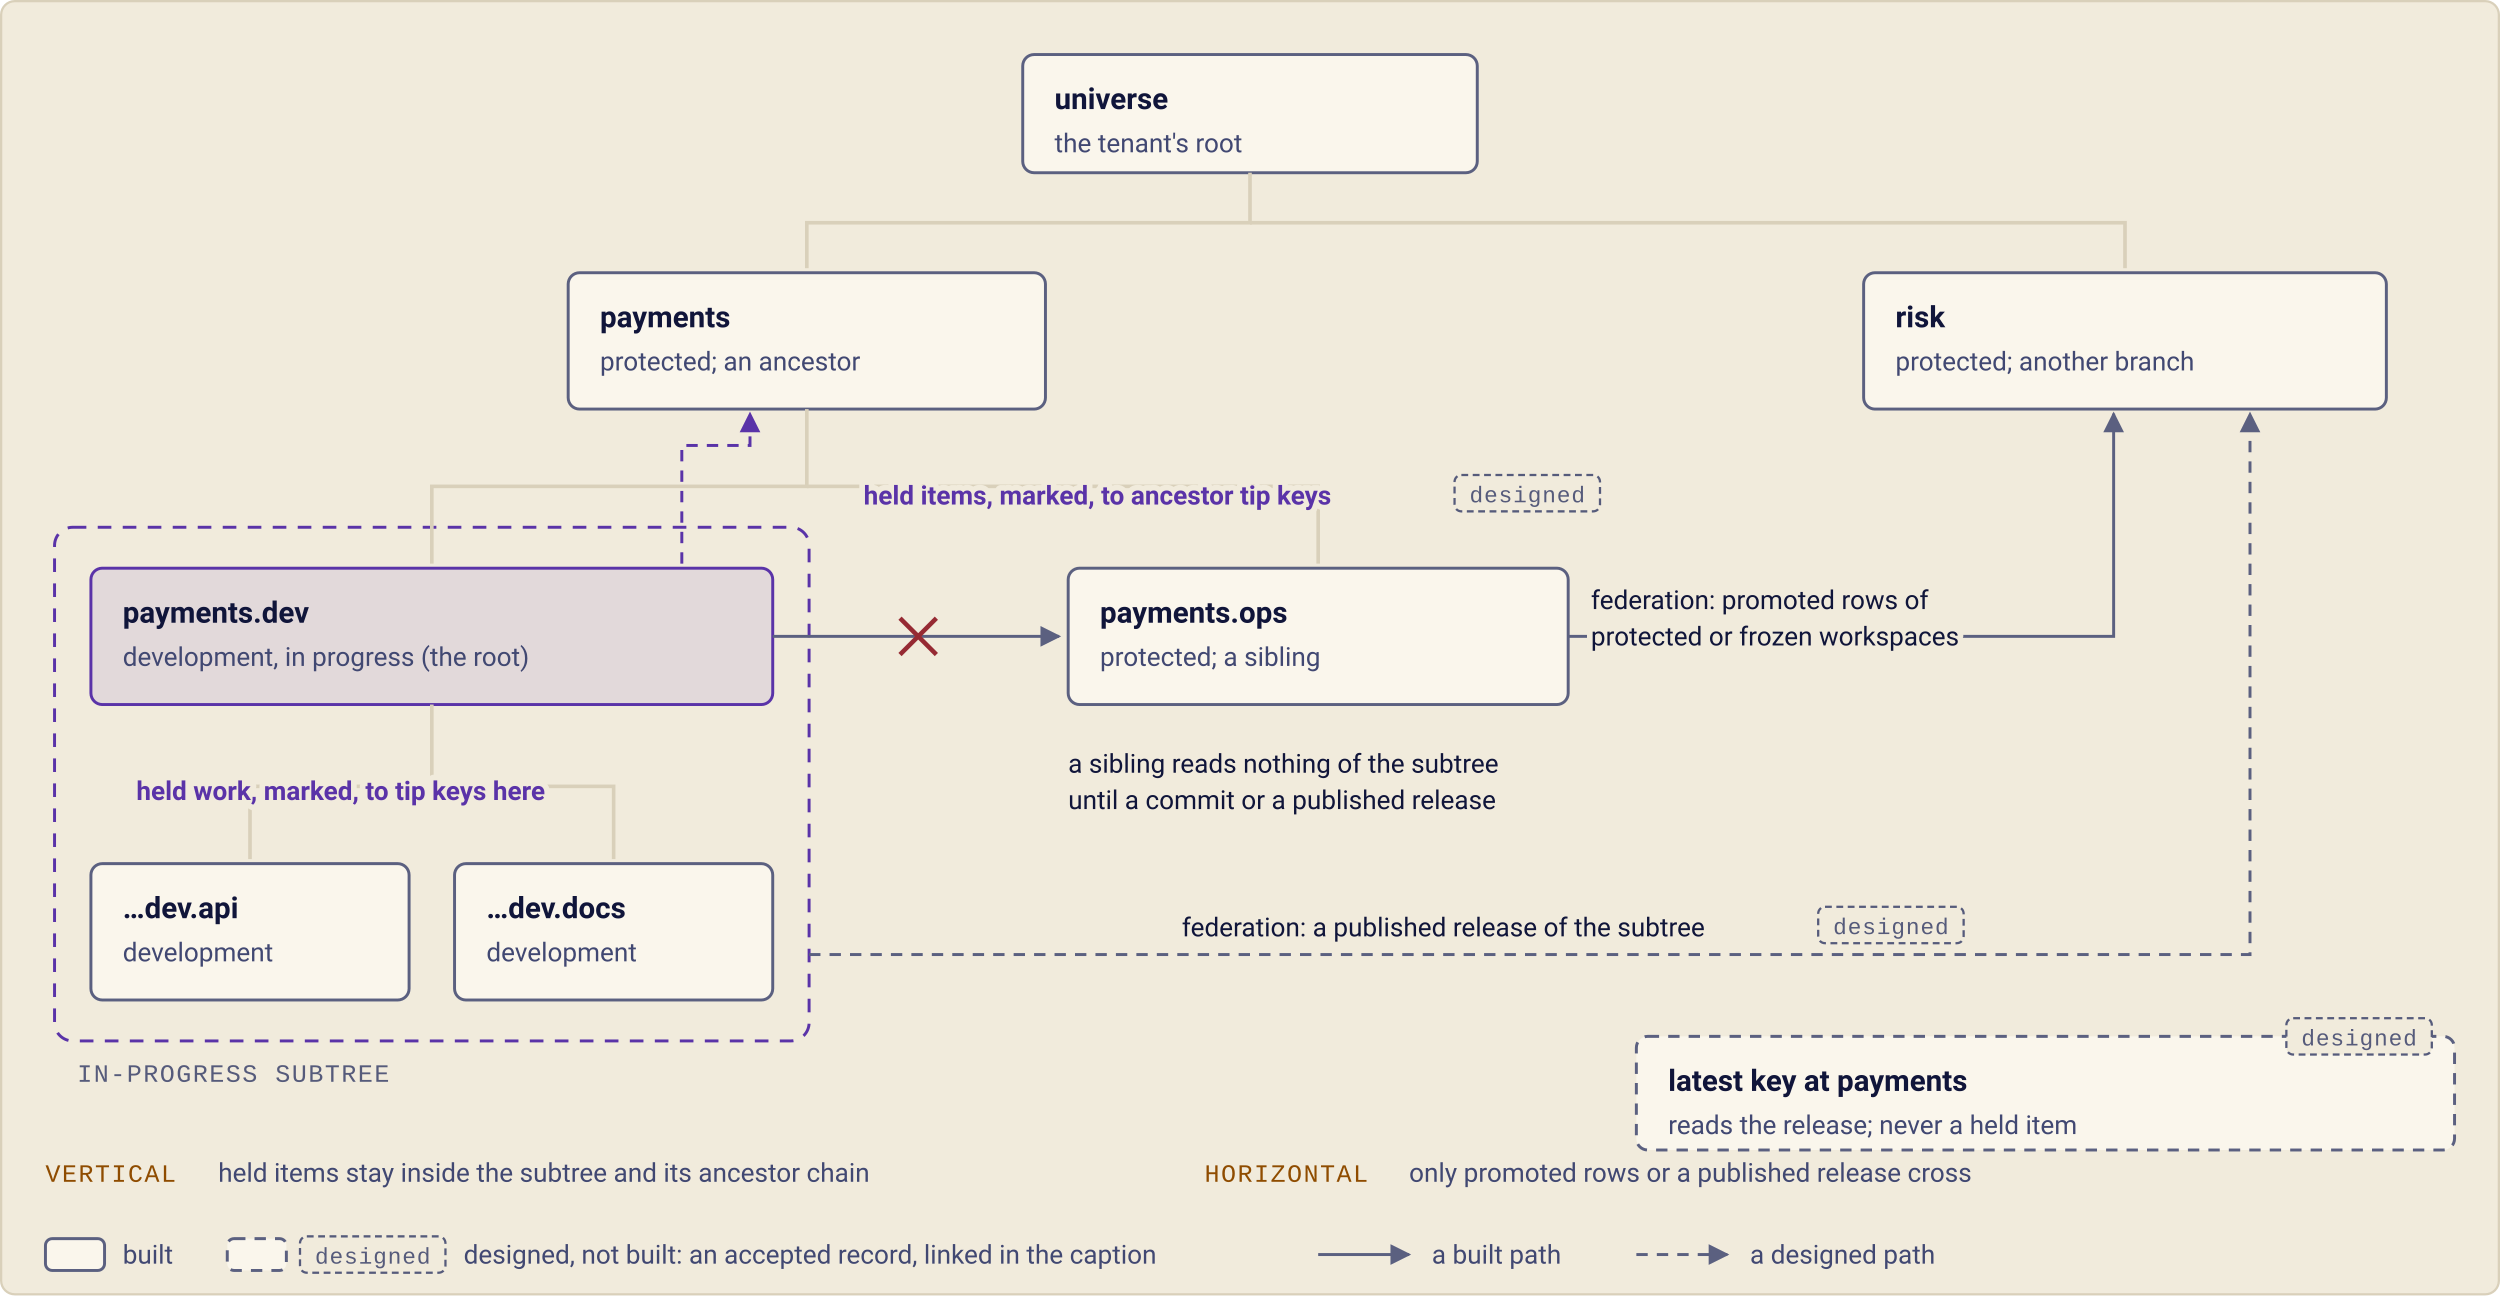
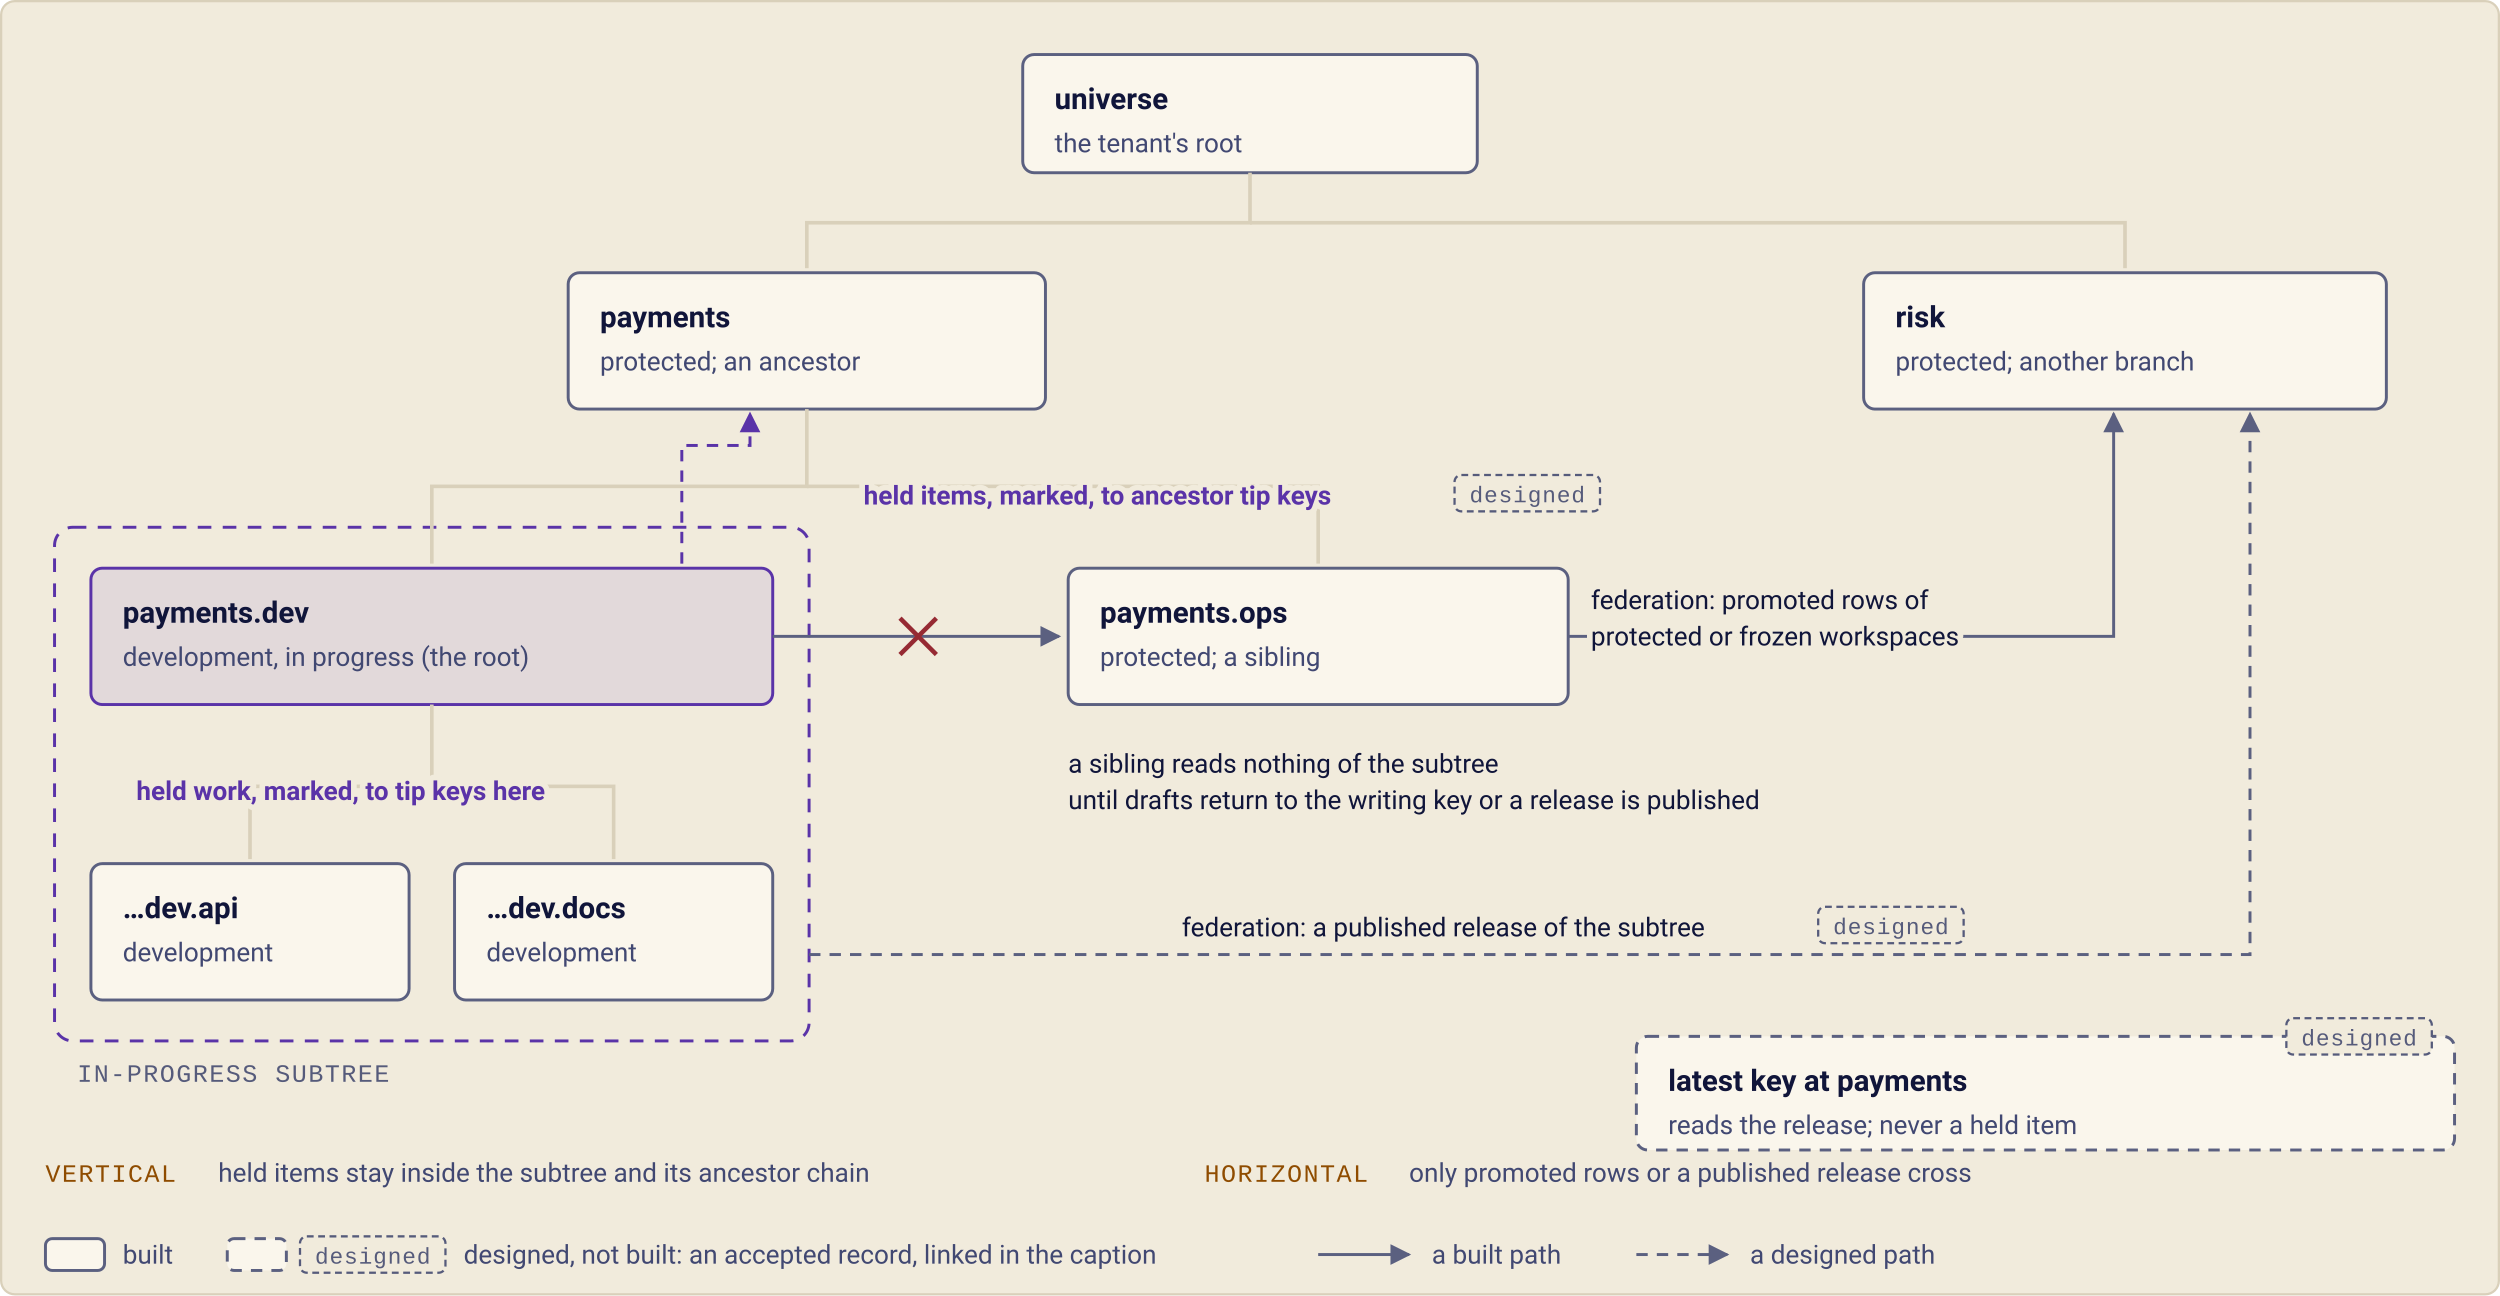
<svg xmlns="http://www.w3.org/2000/svg" width="1100" height="570" viewBox="0 0 1100 570" role="img" aria-labelledby="title desc">
  <style>
.plate{fill:#f1ebdc;stroke:#d9d0ba}
text{font-family:system-ui,-apple-system,"Segoe UI",Roboto,"Helvetica Neue",Arial,sans-serif}
.box{fill:#faf6ec;stroke:#5b6080;stroke-width:1.3}
.box.soft{fill:#e8e1cf}
.box.acc{fill:#8f4c001a;stroke:#8f4c00}
.box.ip{fill:#6a3fc41a;stroke:#5a33a8}
.box.plan{stroke-dasharray:5 4}
.zone{fill:none;stroke:#8f4c00;stroke-width:1.3;stroke-dasharray:6 5}
.zone.ip{stroke:#5a33a8}
.lane{fill:none;stroke:#d9d0ba;stroke-width:1}
.tree{fill:none;stroke:#d9d0ba;stroke-width:1.6}
.t{fill:#10153a;font-size:13px;font-weight:700}
.s{fill:#414872;font-size:11.5px}
.lanet{fill:#565b7b;font-size:11px;font-family:ui-monospace,SFMono-Regular,Menlo,Consolas,"Liberation Mono",monospace;letter-spacing:.06em}
.lanet.hi{fill:#8f4c00}
.e{fill:none;stroke:#5b6080;stroke-width:1.3}
.e.acc{stroke:#8f4c00}
.e.ip{stroke:#5a33a8}
.e.dash{stroke-dasharray:5 4}
.ah{fill:#5b6080}
.aha{fill:#8f4c00}
.ahi{fill:#5a33a8}
.el{fill:#10153a;font-size:11.5px;paint-order:stroke;stroke:#f1ebdc;stroke-width:5px;stroke-linejoin:round}
.acct{fill:#8f4c00;font-size:11.5px;font-weight:700;paint-order:stroke;stroke:#f1ebdc;stroke-width:5px;stroke-linejoin:round}
.ipt{fill:#5a33a8;font-size:11.5px;font-weight:700;paint-order:stroke;stroke:#f1ebdc;stroke-width:5px;stroke-linejoin:round}
.tag{fill:#f1ebdc;stroke:#565b7b;stroke-dasharray:3 2}
.tagt{fill:#565b7b;font-size:10px;font-family:ui-monospace,SFMono-Regular,Menlo,Consolas,"Liberation Mono",monospace;letter-spacing:.04em}
.reg{fill:#faf6ec;stroke:#5b6080;stroke-width:1.2}
.reg.outer{fill:#e8e1cf}
.reg.ip{fill:#6a3fc41a;stroke:#5a33a8;stroke-width:1.6}
.reg.plan{stroke-dasharray:5 4}
.reach{fill:none;stroke:#8f4c00;stroke-width:3}
.reach.b{stroke:#2f6690}
.reach.plan{stroke-dasharray:9 5}
.gh{fill:#f1ebdc;stroke:#10153a;stroke-width:1.6}
.gs{fill:#10153a;stroke:#10153a;stroke-width:1.6}
.gd{fill:#f1ebdc;stroke:#10153a;stroke-width:2.2;stroke-dasharray:4.5 2.4}
.gx{fill:none;stroke:#565b7b;stroke-width:1.4;stroke-dasharray:2 2}
.it{fill:#10153a;font-size:11.5px}
.it.dim{fill:#565b7b}
.icet{fill:#2f6690;font-size:11.5px;font-weight:700;paint-order:stroke;stroke:#f1ebdc;stroke-width:5px;stroke-linejoin:round}
.no{fill:none;stroke:#962a33;stroke-width:2}
</style>
  <defs>
    <marker id="a" viewBox="0 0 10 10" refX="9" refY="5" markerWidth="7" markerHeight="7" orient="auto-start-reverse">
      <path class="ah" d="M0 0 L10 5 L0 10 z" />
    </marker>
    <marker id="aa" viewBox="0 0 10 10" refX="9" refY="5" markerWidth="7" markerHeight="7" orient="auto-start-reverse">
      <path class="aha" d="M0 0 L10 5 L0 10 z" />
    </marker>
    <marker id="ai" viewBox="0 0 10 10" refX="9" refY="5" markerWidth="7" markerHeight="7" orient="auto-start-reverse">
      <path class="ahi" d="M0 0 L10 5 L0 10 z" />
    </marker>
  </defs>
  <rect class="plate" x="0.5" y="0.5" width="1099" height="569" rx="6" />
  <rect class="box" x="450" y="24" width="200" height="52" rx="5" />
  <text class="t" x="464" y="48">universe</text>
  <text class="s" x="464" y="67">the tenant's root</text>
  <rect class="box" x="250" y="120" width="210" height="60" rx="5" />
  <text class="t" x="264" y="144">payments</text>
  <text class="s" x="264" y="163">protected; an ancestor</text>
  <rect class="box" x="820" y="120" width="230" height="60" rx="5" />
  <text class="t" x="834" y="144">risk</text>
  <text class="s" x="834" y="163">protected; another branch</text>
  <rect class="box ip" x="40" y="250" width="300" height="60" rx="5" />
  <text class="t" x="54" y="274">payments.dev</text>
  <text class="s" x="54" y="293">development, in progress (the root)</text>
  <rect class="box" x="470" y="250" width="220" height="60" rx="5" />
  <text class="t" x="484" y="274">payments.ops</text>
  <text class="s" x="484" y="293">protected; a sibling</text>
  <rect class="box" x="40" y="380" width="140" height="60" rx="5" />
  <text class="t" x="54" y="404">…dev.api</text>
  <text class="s" x="54" y="423">development</text>
  <rect class="box" x="200" y="380" width="140" height="60" rx="5" />
  <text class="t" x="214" y="404">…dev.docs</text>
  <text class="s" x="214" y="423">development</text>
  <rect class="zone ip" x="24" y="232" width="332" height="226" rx="8" />
  <text class="lanet" x="34" y="476">IN-PROGRESS SUBTREE</text>
  <path class="tree" d="M550 76 V98 H355 V118" />
  <path class="tree" d="M550 98 H935 V118" />
  <path class="tree" d="M355 180 V214 H190 V248" />
  <path class="tree" d="M355 214 H580 V248" />
  <path class="tree" d="M190 310 V346 H110 V378" />
  <path class="tree" d="M190 346 H270 V378" />
  <text class="ipt" x="60" y="352">held work, marked, to tip keys here</text>
  <path class="e ip dash" d="M300 248 V196 H330 V182" marker-end="url(#ai)" />
  <text class="ipt" x="380" y="222">held items, marked, to ancestor tip keys</text>
  <rect class="tag" x="640" y="209" width="64" height="16" rx="3" />
  <text class="tagt" x="672" y="221" text-anchor="middle">designed</text>
  <path class="e" d="M340 280 H466" marker-end="url(#a)" />
  <path class="no" d="M396 272 L412 288 M412 272 L396 288" />
  <text class="el" x="470" y="340">a sibling reads nothing of the subtree</text>
-   <text class="el" x="470" y="356">until a commit or a published release</text>
+   <text class="el" x="470" y="356">until drafts return to the writing key or a release is published</text>
  <path class="e" d="M690 280 H930 V182" marker-end="url(#a)" />
  <text class="el" x="700" y="268">federation: promoted rows of</text>
  <text class="el" x="700" y="284">protected or frozen workspaces</text>
  <path class="e dash" d="M356 420 H990 V182" marker-end="url(#a)" />
  <text class="el" x="520" y="412">federation: a published release of the subtree</text>
  <rect class="tag" x="800" y="399" width="64" height="16" rx="3" />
  <text class="tagt" x="832" y="411" text-anchor="middle">designed</text>
  <rect class="box plan" x="720" y="456" width="360" height="50" rx="5" />
  <text class="t" x="734" y="480">latest key at payments</text>
  <text class="s" x="734" y="499">reads the release; never a held item</text>
  <rect class="tag" x="1006" y="448" width="64" height="16" rx="3" />
  <text class="tagt" x="1038" y="460" text-anchor="middle">designed</text>
  <text class="lanet hi" x="20" y="520">VERTICAL</text>
  <text class="s" x="96" y="520">held items stay inside the subtree and its ancestor chain</text>
  <text class="lanet hi" x="530" y="520">HORIZONTAL</text>
  <text class="s" x="620" y="520">only promoted rows or a published release cross</text>
  <path class="e" d="M580 552 H620" marker-end="url(#a)" />
  <text class="s" x="630" y="556">a built path</text>
  <path class="e dash" d="M720 552 H760" marker-end="url(#a)" />
  <text class="s" x="770" y="556">a designed path</text>
  <rect class="box" x="20" y="545" width="26" height="14" rx="3" />
  <text class="s" x="54" y="556">built</text>
  <rect class="box plan" x="100" y="545" width="26" height="14" rx="3" />
  <rect class="tag" x="132" y="544" width="64" height="16" rx="3" />
  <text class="tagt" x="164" y="556" text-anchor="middle">designed</text>
  <text class="s" x="204" y="556">designed, not built: an accepted record, linked in the caption</text>
</svg>
